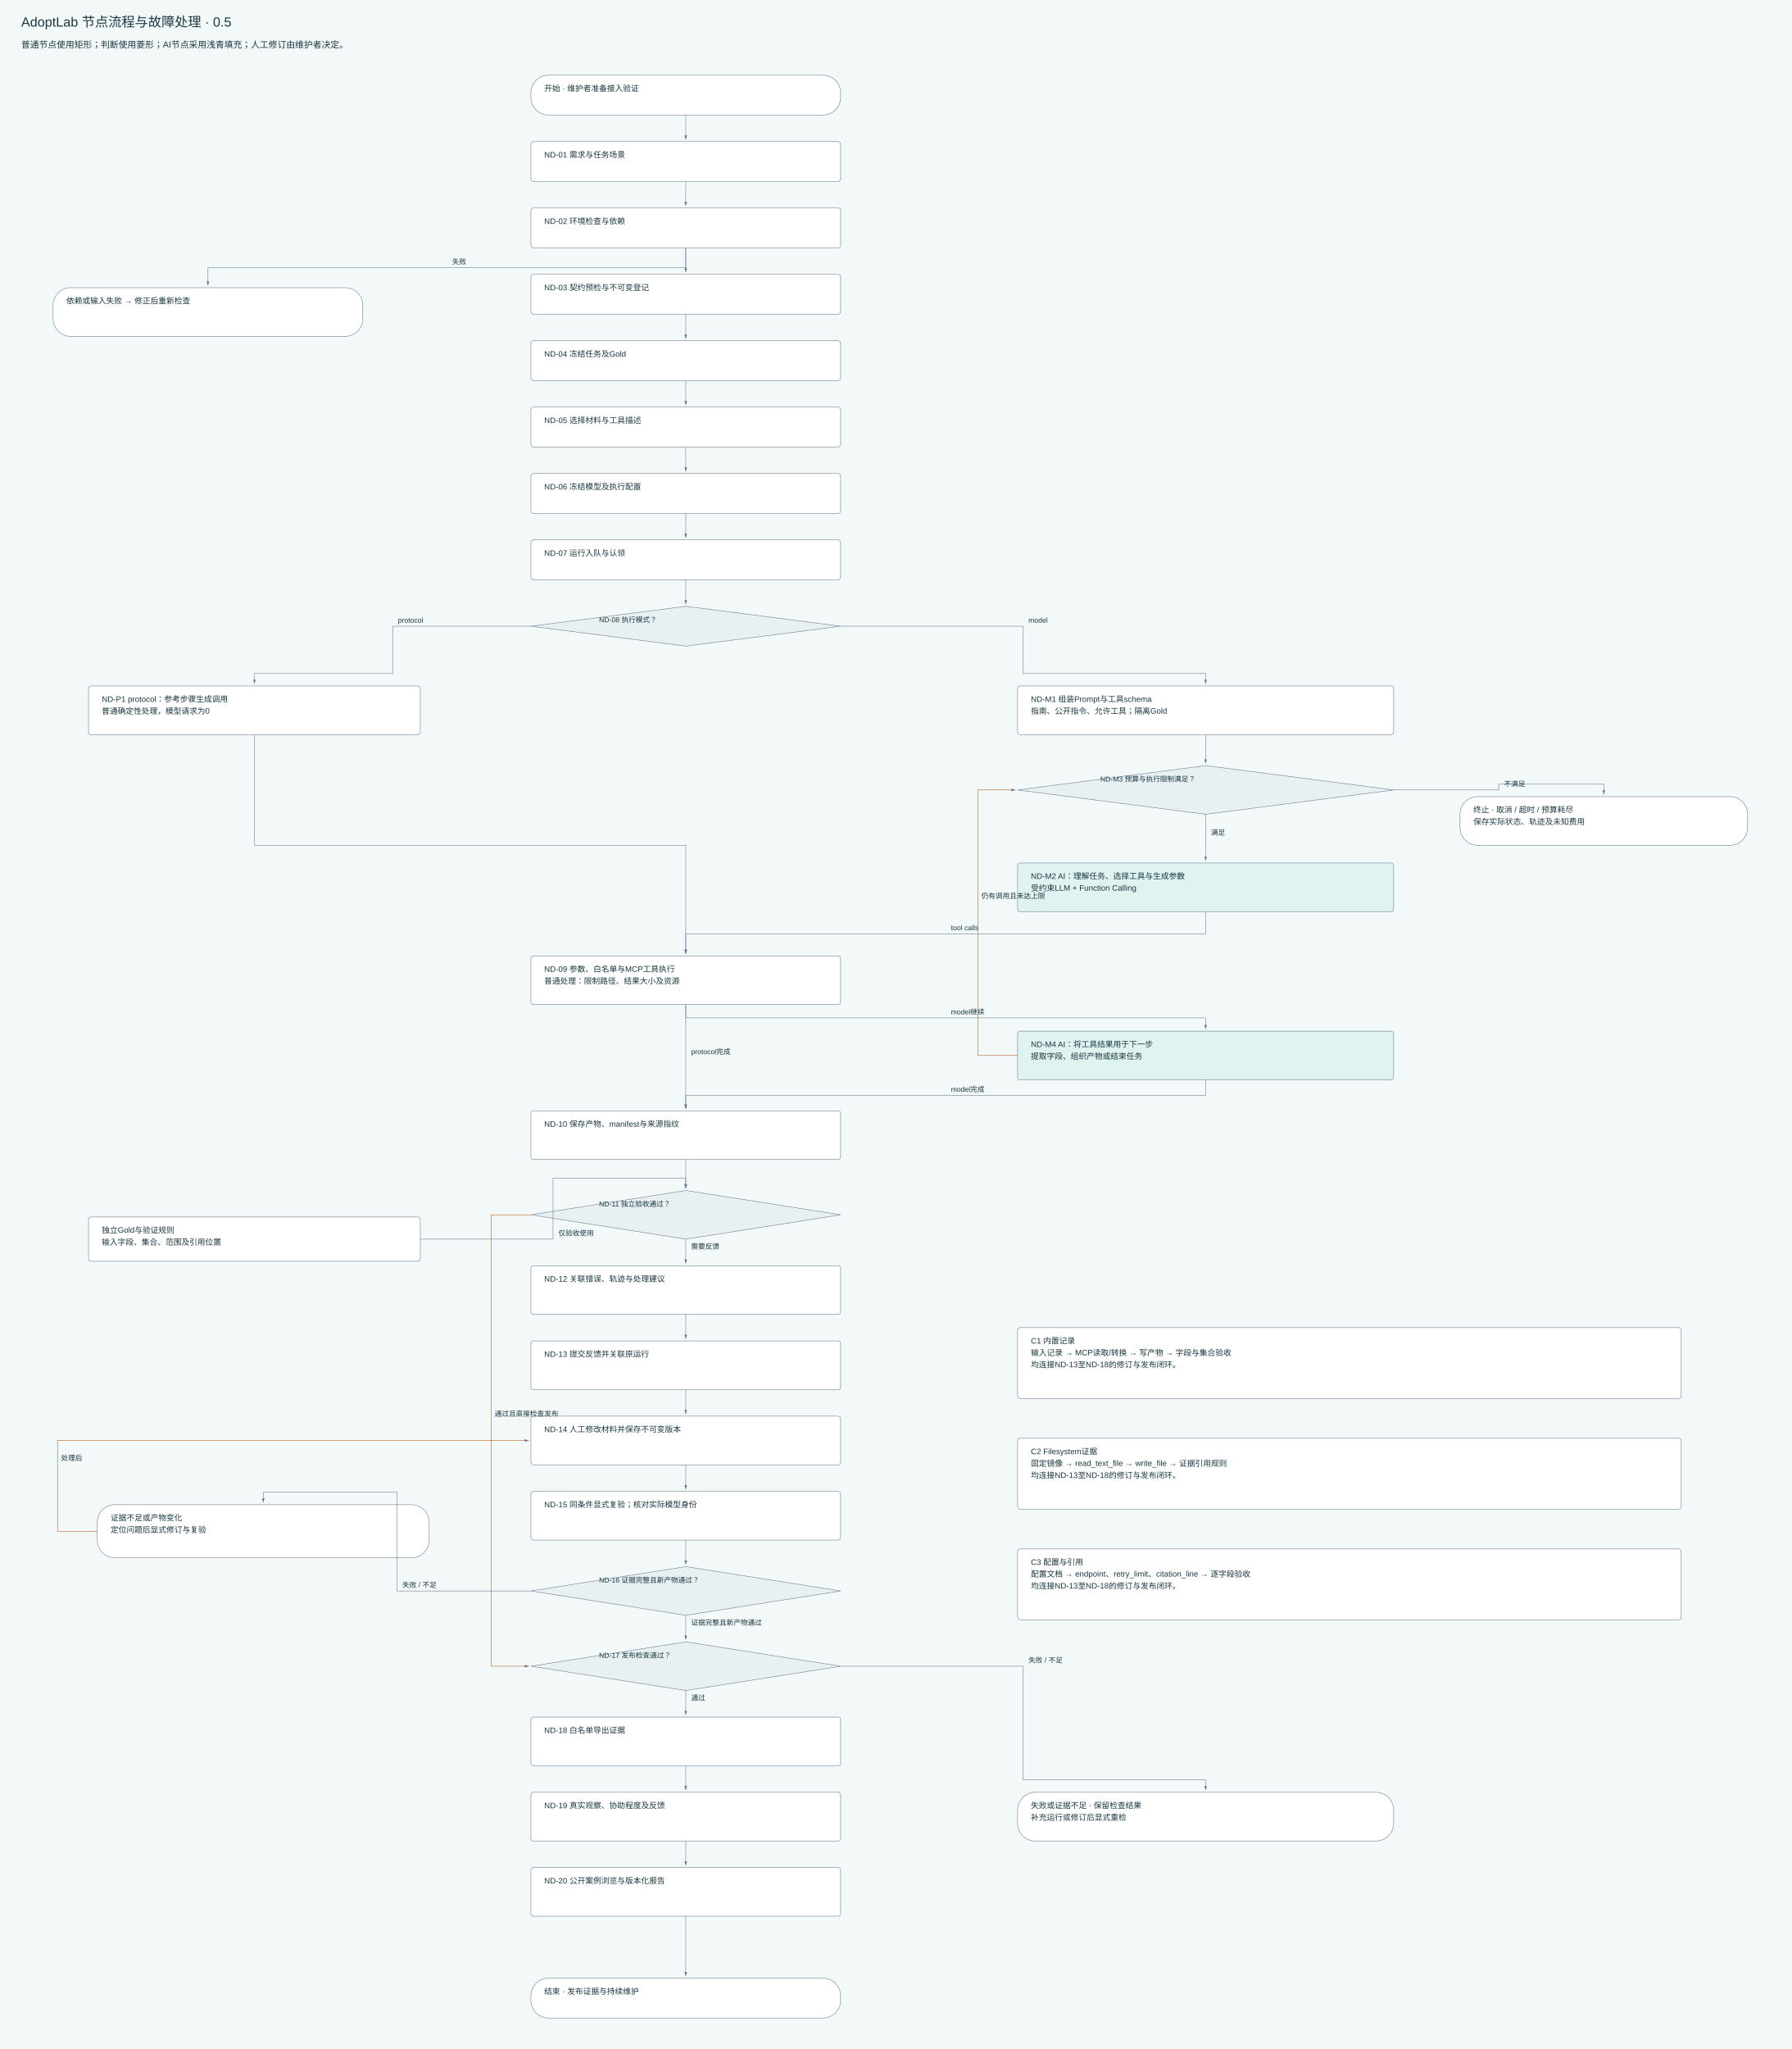
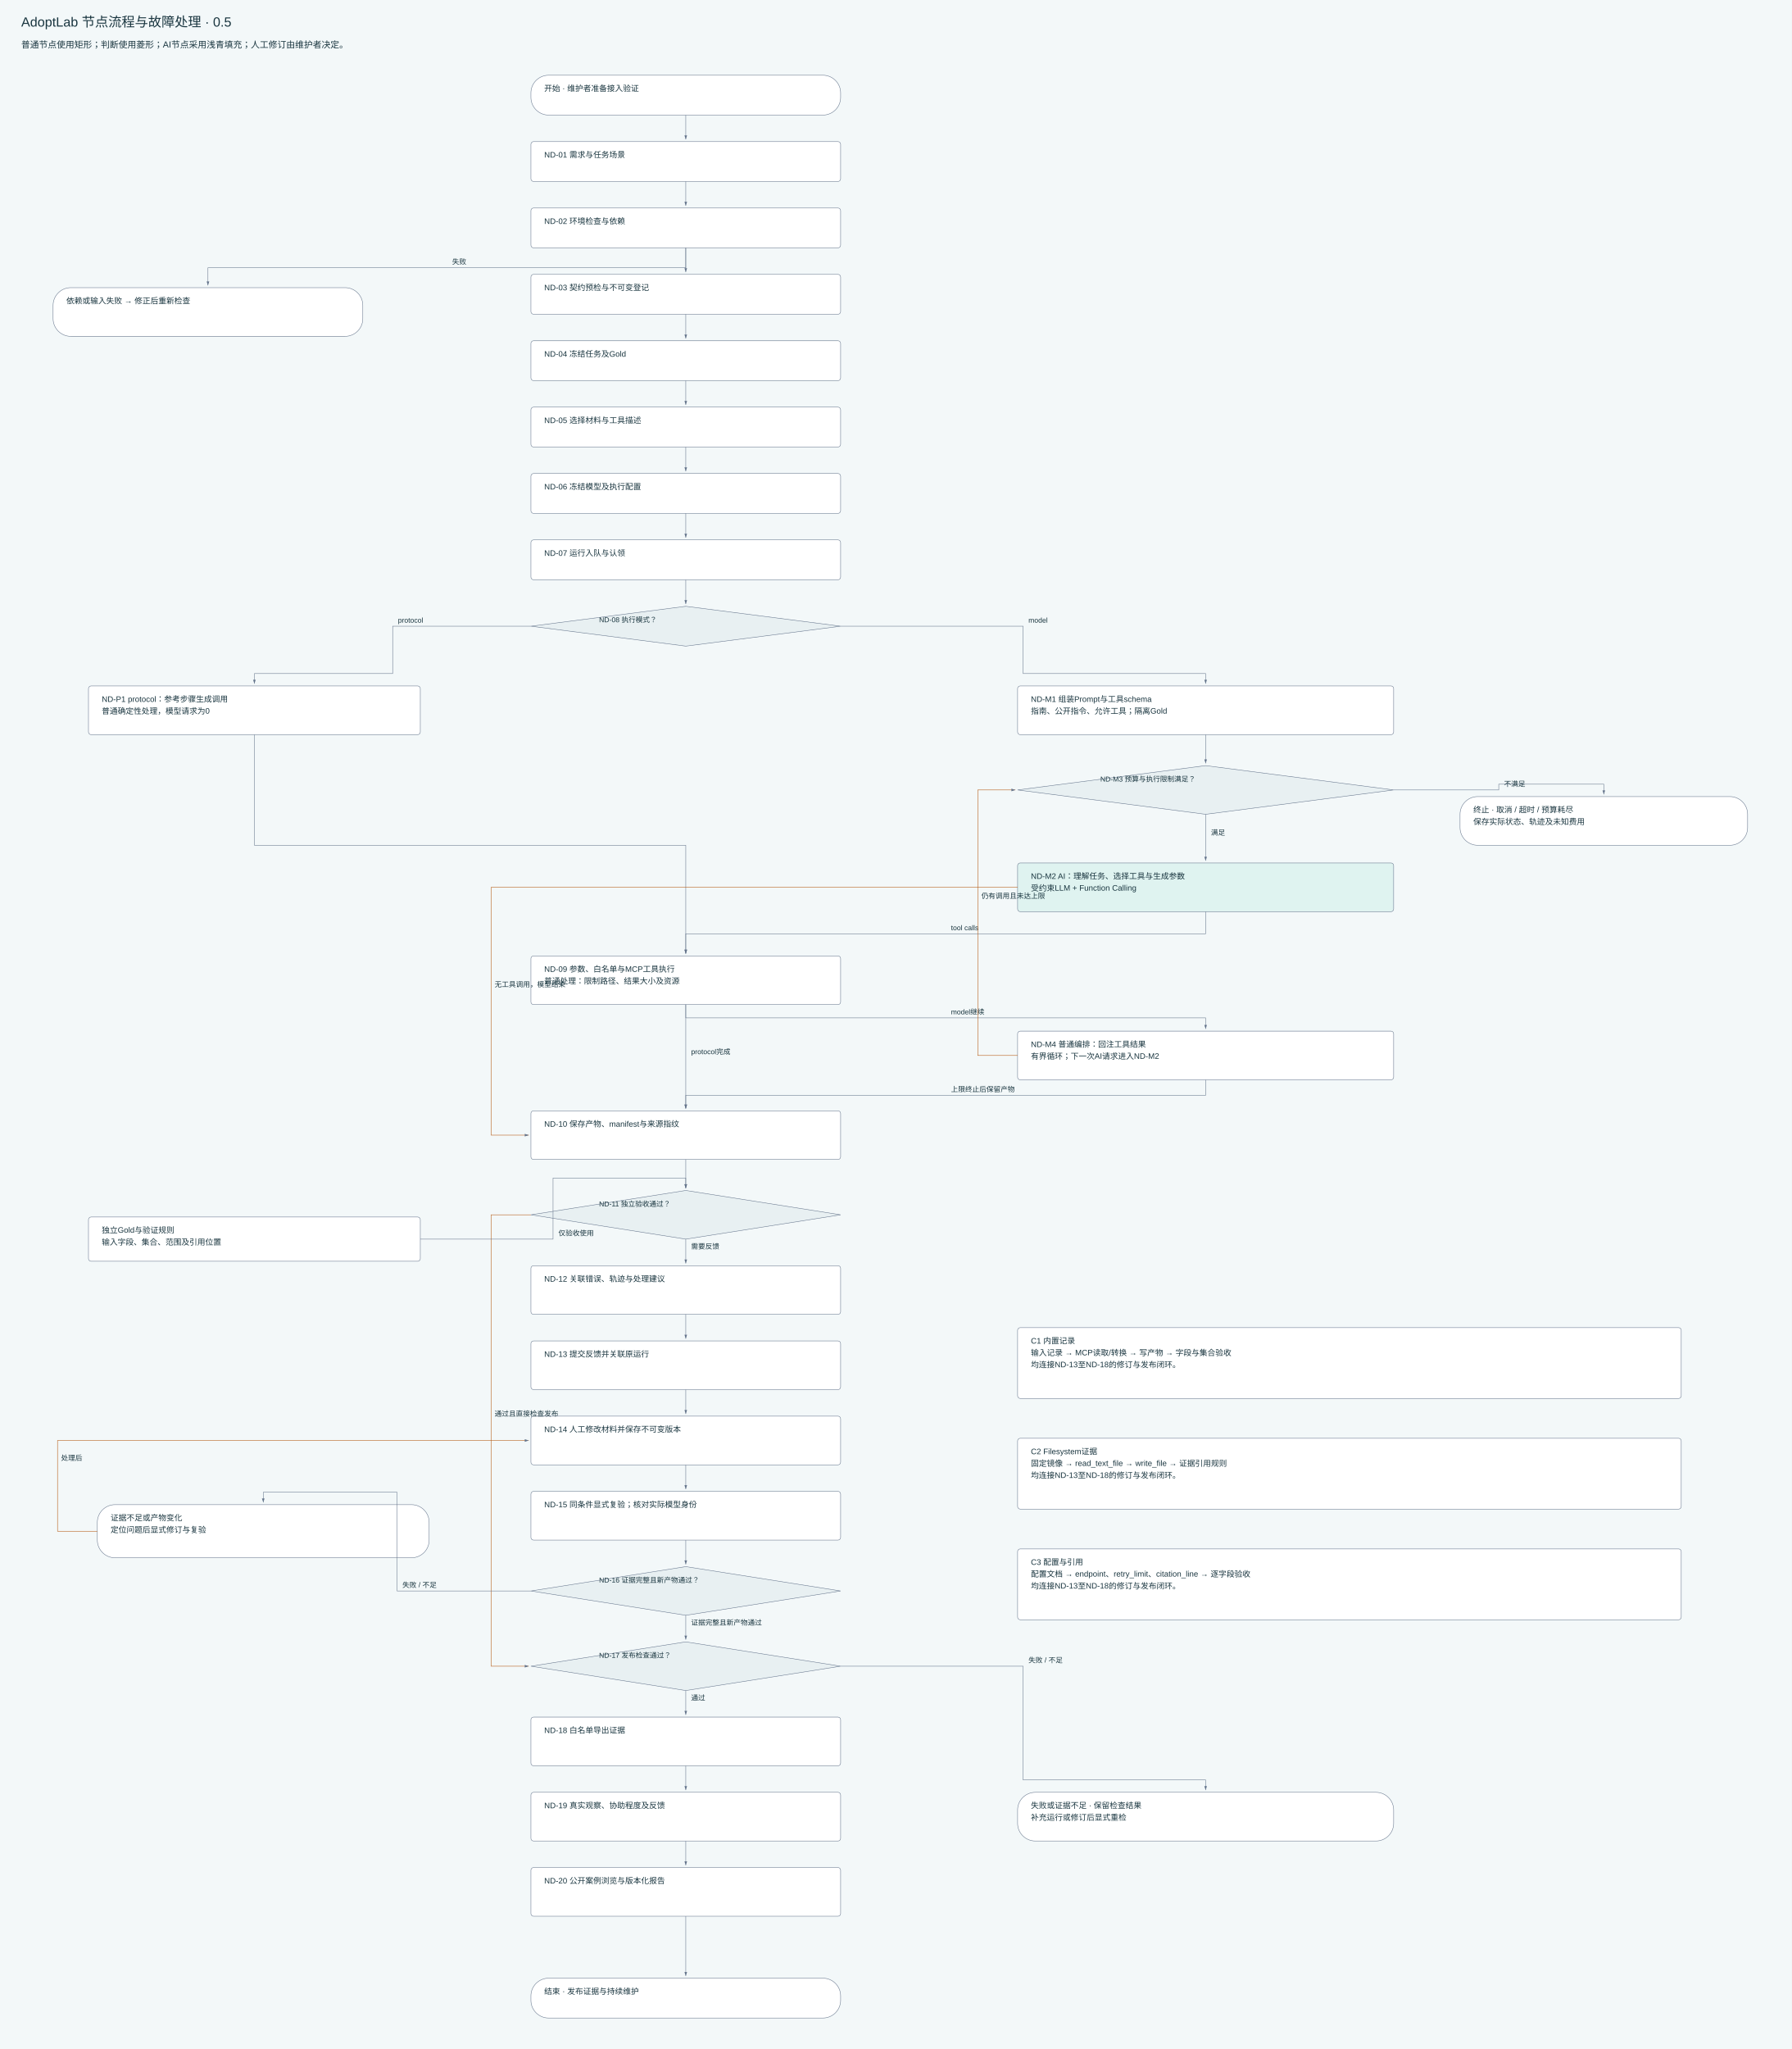
<svg xmlns="http://www.w3.org/2000/svg" width="4050" height="4630" viewBox="0 0 4050 4630" role="img">
  <defs>
    <marker id="arrow" markerWidth="10" markerHeight="10" refX="9" refY="3" orient="auto">
      <path d="M0,0 L0,6 L9,3 Z" fill="#64748b" />
    </marker>
  </defs>
  <rect width="100%" height="100%" fill="#f3f8f9" />
  <g font-family="Microsoft YaHei,Arial,sans-serif" fill="#19353f">
    <text x="48" y="60" font-size="30">
      <tspan x="48" dy="0">AdoptLab 节点流程与故障处理 · 0.5</tspan>
    </text>
    <text x="48" y="108" font-size="20">
      <tspan x="48" dy="0">普通节点使用矩形；判断使用菱形；AI节点采用浅青填充；人工修订由维护者决定。</tspan>
    </text>
    <g id="START">
      <rect x="1200" y="170" width="700" height="90" rx="40" fill="white" stroke="#64748b" />
      <text x="1230" y="206" font-size="18">
        <tspan x="1230" dy="0">开始 · 维护者准备接入验证</tspan>
      </text>
    </g>
    <g id="ND-01">
      <rect x="1200" y="320" width="700" height="90" rx="6" fill="white" stroke="#64748b" />
      <text x="1230" y="356" font-size="18">
        <tspan x="1230" dy="0">ND-01 需求与任务场景</tspan>
      </text>
    </g>
    <path d="M1550.0 260 V290.0 H1550.0 V315" fill="none" stroke="#64748b" marker-end="url(#arrow)" />
    <g id="ND-02">
      <rect x="1200" y="470" width="700" height="90" rx="6" fill="white" stroke="#64748b" />
      <text x="1230" y="506" font-size="18">
        <tspan x="1230" dy="0">ND-02 环境检查与依赖</tspan>
      </text>
    </g>
    <path d="M1550.0 410 V440.0 H1550.0 V465" fill="none" stroke="#64748b" marker-end="url(#arrow)" />
    <g id="ND-03">
      <rect x="1200" y="620" width="700" height="90" rx="6" fill="white" stroke="#64748b" />
      <text x="1230" y="656" font-size="18">
        <tspan x="1230" dy="0">ND-03 契约预检与不可变登记</tspan>
      </text>
    </g>
    <path d="M1550.0 560 V590.0 H1550.0 V615" fill="none" stroke="#64748b" marker-end="url(#arrow)" />
    <g id="ND-04">
      <rect x="1200" y="770" width="700" height="90" rx="6" fill="white" stroke="#64748b" />
      <text x="1230" y="806" font-size="18">
        <tspan x="1230" dy="0">ND-04 冻结任务及Gold</tspan>
      </text>
    </g>
    <path d="M1550.0 710 V740.0 H1550.0 V765" fill="none" stroke="#64748b" marker-end="url(#arrow)" />
    <g id="ND-05">
      <rect x="1200" y="920" width="700" height="90" rx="6" fill="white" stroke="#64748b" />
      <text x="1230" y="956" font-size="18">
        <tspan x="1230" dy="0">ND-05 选择材料与工具描述</tspan>
      </text>
    </g>
    <path d="M1550.0 860 V890.0 H1550.0 V915" fill="none" stroke="#64748b" marker-end="url(#arrow)" />
    <g id="ND-06">
      <rect x="1200" y="1070" width="700" height="90" rx="6" fill="white" stroke="#64748b" />
      <text x="1230" y="1106" font-size="18">
        <tspan x="1230" dy="0">ND-06 冻结模型及执行配置</tspan>
      </text>
    </g>
    <path d="M1550.0 1010 V1040.0 H1550.0 V1065" fill="none" stroke="#64748b" marker-end="url(#arrow)" />
    <g id="ND-07">
      <rect x="1200" y="1220" width="700" height="90" rx="6" fill="white" stroke="#64748b" />
      <text x="1230" y="1256" font-size="18">
        <tspan x="1230" dy="0">ND-07 运行入队与认领</tspan>
      </text>
    </g>
    <path d="M1550.0 1160 V1190.0 H1550.0 V1215" fill="none" stroke="#64748b" marker-end="url(#arrow)" />
    <g id="ND-08">
      <polygon points="1550.0,1370 1900,1415.0 1550.0,1460 1200,1415.0" fill="#e8f0f2" stroke="#64748b" />
      <text x="1354.0" y="1406" font-size="16">
        <tspan x="1354.0" dy="0">ND-08 执行模式？</tspan>
      </text>
    </g>
    <path d="M1550.0 1310 V1340.0 H1550.0 V1365" fill="none" stroke="#64748b" marker-end="url(#arrow)" />
    <g id="ENV-STOP">
      <rect x="120" y="650" width="700" height="110" rx="40" fill="white" stroke="#64748b" />
      <text x="150" y="686" font-size="18">
        <tspan x="150" dy="0">依赖或输入失败 → 修正后重新检查</tspan>
      </text>
    </g>
    <path d="M1550.0 560 V605.0 H470.0 V645" fill="none" stroke="#64748b" marker-end="url(#arrow)" />
    <text x="1022.0" y="597.0" font-size="16">
      <tspan x="1022.0" dy="0">失败</tspan>
    </text>
    <g id="ND-P1">
      <rect x="200" y="1550" width="750" height="110" rx="6" fill="white" stroke="#64748b" />
      <text x="230" y="1586" font-size="18">
        <tspan x="230" dy="0">ND-P1 protocol：参考步骤生成调用</tspan>
        <tspan x="230" dy="27.0">普通确定性处理，模型请求为0</tspan>
      </text>
    </g>
    <g id="ND-M1">
      <rect x="2300" y="1550" width="850" height="110" rx="6" fill="white" stroke="#64748b" />
      <text x="2330" y="1586" font-size="18">
        <tspan x="2330" dy="0">ND-M1 组装Prompt与工具schema</tspan>
        <tspan x="2330" dy="27.0">指南、公开指令、允许工具；隔离Gold</tspan>
      </text>
    </g>
    <path d="M1200 1415.0 H887.5 V1522 H575.0 V1545" fill="none" stroke="#64748b" marker-end="url(#arrow)" />
    <text x="899.5" y="1407.0" font-size="16">
      <tspan x="899.5" dy="0">protocol</tspan>
    </text>
    <path d="M1900 1415.0 H2312.5 V1522 H2725.0 V1545" fill="none" stroke="#64748b" marker-end="url(#arrow)" />
    <text x="2324.5" y="1407.0" font-size="16">
      <tspan x="2324.5" dy="0">model</tspan>
    </text>
    <g id="ND-M3">
      <polygon points="2725.0,1730 3150,1785.0 2725.0,1840 2300,1785.0" fill="#e8f0f2" stroke="#64748b" />
      <text x="2487.0" y="1766" font-size="16">
        <tspan x="2487.0" dy="0">ND-M3 预算与执行限制满足？</tspan>
      </text>
    </g>
    <path d="M2725.0 1660 V1695.0 H2725.0 V1725" fill="none" stroke="#64748b" marker-end="url(#arrow)" />
    <g id="STOP">
      <rect x="3300" y="1800" width="650" height="110" rx="40" fill="white" stroke="#64748b" />
      <text x="3330" y="1836" font-size="18">
        <tspan x="3330" dy="0">终止 · 取消 / 超时 / 预算耗尽</tspan>
        <tspan x="3330" dy="27.0">保存实际状态、轨迹及未知费用</tspan>
      </text>
    </g>
    <path d="M3150 1785.0 H3387.5 V1772 H3625.0 V1795" fill="none" stroke="#64748b" marker-end="url(#arrow)" />
    <text x="3399.5" y="1777.0" font-size="16">
      <tspan x="3399.5" dy="0">不满足</tspan>
    </text>
    <g id="ND-M2">
      <rect x="2300" y="1950" width="850" height="110" rx="6" fill="#dff3f0" stroke="#64748b" />
      <text x="2330" y="1986" font-size="18">
        <tspan x="2330" dy="0">ND-M2 AI：理解任务、选择工具与生成参数</tspan>
        <tspan x="2330" dy="27.0">受约束LLM + Function Calling</tspan>
      </text>
    </g>
    <path d="M2725.0 1840 V1895.0 H2725.0 V1945" fill="none" stroke="#64748b" marker-end="url(#arrow)" />
    <text x="2737.0" y="1887.0" font-size="16">
      <tspan x="2737.0" dy="0">满足</tspan>
    </text>
    <g id="ND-09">
      <rect x="1200" y="2160" width="700" height="110" rx="6" fill="white" stroke="#64748b" />
      <text x="1230" y="2196" font-size="18">
        <tspan x="1230" dy="0">ND-09 参数、白名单与MCP工具执行</tspan>
        <tspan x="1230" dy="27.0">普通处理：限制路径、结果大小及资源</tspan>
      </text>
    </g>
    <path d="M575.0 1660 V1910.0 H1550.0 V2155" fill="none" stroke="#64748b" marker-end="url(#arrow)" />
    <path d="M2725.0 2060 V2110.0 H1550.0 V2155" fill="none" stroke="#64748b" marker-end="url(#arrow)" />
    <text x="2149.5" y="2102.0" font-size="16">
      <tspan x="2149.5" dy="0">tool calls</tspan>
    </text>
    <g id="ND-M4">
-       <rect x="2300" y="2330" width="850" height="110" rx="6" fill="#dff3f0" stroke="#64748b" />
+       <rect x="2300" y="2330" width="850" height="110" rx="6" fill="white" stroke="#64748b" />
      <text x="2330" y="2366" font-size="18">
-         <tspan x="2330" dy="0">ND-M4 AI：将工具结果用于下一步</tspan>
-         <tspan x="2330" dy="27.0">提取字段、组织产物或结束任务</tspan>
+         <tspan x="2330" dy="0">ND-M4 普通编排：回注工具结果</tspan>
+         <tspan x="2330" dy="27.0">有界循环；下一次AI请求进入ND-M2</tspan>
      </text>
    </g>
    <path d="M1550.0 2270 V2300.0 H2725.0 V2325" fill="none" stroke="#64748b" marker-end="url(#arrow)" />
    <text x="2149.5" y="2292.0" font-size="16">
      <tspan x="2149.5" dy="0">model继续</tspan>
    </text>
    <path d="M2300 2385.0 H2210 V1785.0 H2295" fill="none" stroke="#b45309" marker-end="url(#arrow)" />
    <text x="2218" y="2030.0" font-size="16">
      <tspan x="2218" dy="0">仍有调用且未达上限</tspan>
    </text>
    <g id="ND-10">
      <rect x="1200" y="2510" width="700" height="110" rx="6" fill="white" stroke="#64748b" />
      <text x="1230" y="2546" font-size="18">
        <tspan x="1230" dy="0">ND-10 保存产物、manifest与来源指纹</tspan>
      </text>
    </g>
    <path d="M1550.0 2270 V2390.0 H1550.0 V2505" fill="none" stroke="#64748b" marker-end="url(#arrow)" />
    <text x="1562.0" y="2382.0" font-size="16">
      <tspan x="1562.0" dy="0">protocol完成</tspan>
    </text>
    <path d="M2725.0 2440 V2475.0 H1550.0 V2505" fill="none" stroke="#64748b" marker-end="url(#arrow)" />
    <text x="2149.5" y="2467.0" font-size="16">
-       <tspan x="2149.5" dy="0">model完成</tspan>
+       <tspan x="2149.5" dy="0">上限终止后保留产物</tspan>
+     </text>
+     <path d="M2300 2005.0 H1110 V2565.0 H1195" fill="none" stroke="#b45309" marker-end="url(#arrow)" />
+     <text x="1118" y="2230.0" font-size="16">
+       <tspan x="1118" dy="0">无工具调用，模型结束</tspan>
    </text>
    <g id="ND-11">
      <polygon points="1550.0,2690 1900,2745.0 1550.0,2800 1200,2745.0" fill="#e8f0f2" stroke="#64748b" />
      <text x="1354.0" y="2726" font-size="16">
        <tspan x="1354.0" dy="0">ND-11 独立验收通过？</tspan>
      </text>
    </g>
    <path d="M1550.0 2620 V2655.0 H1550.0 V2685" fill="none" stroke="#64748b" marker-end="url(#arrow)" />
    <g id="ND-12">
      <rect x="1200" y="2860" width="700" height="110" rx="6" fill="white" stroke="#64748b" />
      <text x="1230" y="2896" font-size="18">
        <tspan x="1230" dy="0">ND-12 关联错误、轨迹与处理建议</tspan>
      </text>
    </g>
    <path d="M1550.0 2800 V2830.0 H1550.0 V2855" fill="none" stroke="#64748b" marker-end="url(#arrow)" />
    <text x="1562.0" y="2822.0" font-size="16">
      <tspan x="1562.0" dy="0">需要反馈</tspan>
    </text>
    <g id="ND-13">
      <rect x="1200" y="3030" width="700" height="110" rx="6" fill="white" stroke="#64748b" />
      <text x="1230" y="3066" font-size="18">
        <tspan x="1230" dy="0">ND-13 提交反馈并关联原运行</tspan>
      </text>
    </g>
    <path d="M1550.0 2970 V3000.0 H1550.0 V3025" fill="none" stroke="#64748b" marker-end="url(#arrow)" />
    <g id="ND-14">
      <rect x="1200" y="3200" width="700" height="110" rx="6" fill="white" stroke="#64748b" />
      <text x="1230" y="3236" font-size="18">
        <tspan x="1230" dy="0">ND-14 人工修改材料并保存不可变版本</tspan>
      </text>
    </g>
    <path d="M1550.0 3140 V3170.0 H1550.0 V3195" fill="none" stroke="#64748b" marker-end="url(#arrow)" />
    <g id="ND-15">
      <rect x="1200" y="3370" width="700" height="110" rx="6" fill="white" stroke="#64748b" />
      <text x="1230" y="3406" font-size="18">
        <tspan x="1230" dy="0">ND-15 同条件显式复验；核对实际模型身份</tspan>
      </text>
    </g>
    <path d="M1550.0 3310 V3340.0 H1550.0 V3365" fill="none" stroke="#64748b" marker-end="url(#arrow)" />
    <g id="ND-16">
      <polygon points="1550.0,3540 1900,3595.0 1550.0,3650 1200,3595.0" fill="#e8f0f2" stroke="#64748b" />
      <text x="1354.0" y="3576" font-size="16">
        <tspan x="1354.0" dy="0">ND-16 证据完整且新产物通过？</tspan>
      </text>
    </g>
    <path d="M1550.0 3480 V3510.0 H1550.0 V3535" fill="none" stroke="#64748b" marker-end="url(#arrow)" />
    <g id="ND-17">
      <polygon points="1550.0,3710 1900,3765.0 1550.0,3820 1200,3765.0" fill="#e8f0f2" stroke="#64748b" />
      <text x="1354.0" y="3746" font-size="16">
        <tspan x="1354.0" dy="0">ND-17 发布检查通过？</tspan>
      </text>
    </g>
    <path d="M1550.0 3650 V3680.0 H1550.0 V3705" fill="none" stroke="#64748b" marker-end="url(#arrow)" />
    <text x="1562.0" y="3672.0" font-size="16">
      <tspan x="1562.0" dy="0">证据完整且新产物通过</tspan>
    </text>
    <g id="ND-18">
      <rect x="1200" y="3880" width="700" height="110" rx="6" fill="white" stroke="#64748b" />
      <text x="1230" y="3916" font-size="18">
        <tspan x="1230" dy="0">ND-18 白名单导出证据</tspan>
      </text>
    </g>
    <path d="M1550.0 3820 V3850.0 H1550.0 V3875" fill="none" stroke="#64748b" marker-end="url(#arrow)" />
    <text x="1562.0" y="3842.0" font-size="16">
      <tspan x="1562.0" dy="0">通过</tspan>
    </text>
    <g id="ND-19">
      <rect x="1200" y="4050" width="700" height="110" rx="6" fill="white" stroke="#64748b" />
      <text x="1230" y="4086" font-size="18">
        <tspan x="1230" dy="0">ND-19 真实观察、协助程度及反馈</tspan>
      </text>
    </g>
    <path d="M1550.0 3990 V4020.0 H1550.0 V4045" fill="none" stroke="#64748b" marker-end="url(#arrow)" />
    <g id="ND-20">
      <rect x="1200" y="4220" width="700" height="110" rx="6" fill="white" stroke="#64748b" />
      <text x="1230" y="4256" font-size="18">
        <tspan x="1230" dy="0">ND-20 公开案例浏览与版本化报告</tspan>
      </text>
    </g>
    <path d="M1550.0 4160 V4190.0 H1550.0 V4215" fill="none" stroke="#64748b" marker-end="url(#arrow)" />
    <path d="M1200 2745.0 H1110 V3765.0 H1195" fill="none" stroke="#b45309" marker-end="url(#arrow)" />
    <text x="1118" y="3200.0" font-size="16">
      <tspan x="1118" dy="0">通过且直接检查发布</tspan>
    </text>
    <g id="RELEASE-HOLD">
      <rect x="2300" y="4050" width="850" height="110" rx="40" fill="white" stroke="#64748b" />
      <text x="2330" y="4086" font-size="18">
        <tspan x="2330" dy="0">失败或证据不足 · 保留检查结果</tspan>
        <tspan x="2330" dy="27.0">补充运行或修订后显式重检</tspan>
      </text>
    </g>
    <path d="M1900 3765.0 H2312.5 V4022 H2725.0 V4045" fill="none" stroke="#64748b" marker-end="url(#arrow)" />
    <text x="2324.5" y="3757.0" font-size="16">
      <tspan x="2324.5" dy="0">失败 / 不足</tspan>
    </text>
    <g id="REWORK">
      <rect x="220" y="3400" width="750" height="120" rx="40" fill="white" stroke="#64748b" />
      <text x="250" y="3436" font-size="18">
        <tspan x="250" dy="0">证据不足或产物变化</tspan>
        <tspan x="250" dy="27.0">定位问题后显式修订与复验</tspan>
      </text>
    </g>
    <path d="M1200 3595.0 H897.5 V3372 H595.0 V3395" fill="none" stroke="#64748b" marker-end="url(#arrow)" />
    <text x="909.5" y="3587.0" font-size="16">
      <tspan x="909.5" dy="0">失败 / 不足</tspan>
    </text>
    <path d="M220 3460.0 H130 V3255.0 H1195" fill="none" stroke="#b45309" marker-end="url(#arrow)" />
    <text x="138" y="3300.0" font-size="16">
      <tspan x="138" dy="0">处理后</tspan>
    </text>
    <g id="END">
      <rect x="1200" y="4470" width="700" height="90" rx="40" fill="white" stroke="#64748b" />
      <text x="1230" y="4506" font-size="18">
        <tspan x="1230" dy="0">结束 · 发布证据与持续维护</tspan>
      </text>
    </g>
    <path d="M1550.0 4330 V4400.0 H1550.0 V4465" fill="none" stroke="#64748b" marker-end="url(#arrow)" />
    <g id="GOLD">
      <rect x="200" y="2750" width="750" height="100" rx="6" fill="white" stroke="#64748b" />
      <text x="230" y="2786" font-size="18">
        <tspan x="230" dy="0">独立Gold与验证规则</tspan>
        <tspan x="230" dy="27.0">输入字段、集合、范围及引用位置</tspan>
      </text>
    </g>
    <path d="M950 2800.0 H1250.0 V2662 H1550.0 V2685" fill="none" stroke="#64748b" marker-end="url(#arrow)" />
    <text x="1262.0" y="2792.0" font-size="16">
      <tspan x="1262.0" dy="0">仅验收使用</tspan>
    </text>
    <g id="CASE-1">
      <rect x="2300" y="3000" width="1500" height="160" rx="6" fill="white" stroke="#64748b" />
      <text x="2330" y="3036" font-size="18">
        <tspan x="2330" dy="0">C1 内置记录</tspan>
        <tspan x="2330" dy="27.0">输入记录 → MCP读取/转换 → 写产物 → 字段与集合验收</tspan>
        <tspan x="2330" dy="27.0">均连接ND-13至ND-18的修订与发布闭环。</tspan>
      </text>
    </g>
    <g id="CASE-2">
      <rect x="2300" y="3250" width="1500" height="160" rx="6" fill="white" stroke="#64748b" />
      <text x="2330" y="3286" font-size="18">
        <tspan x="2330" dy="0">C2 Filesystem证据</tspan>
        <tspan x="2330" dy="27.0">固定镜像 → read_text_file → write_file → 证据引用规则</tspan>
        <tspan x="2330" dy="27.0">均连接ND-13至ND-18的修订与发布闭环。</tspan>
      </text>
    </g>
    <g id="CASE-3">
      <rect x="2300" y="3500" width="1500" height="160" rx="6" fill="white" stroke="#64748b" />
      <text x="2330" y="3536" font-size="18">
        <tspan x="2330" dy="0">C3 配置与引用</tspan>
        <tspan x="2330" dy="27.0">配置文档 → endpoint、retry_limit、citation_line → 逐字段验收</tspan>
        <tspan x="2330" dy="27.0">均连接ND-13至ND-18的修订与发布闭环。</tspan>
      </text>
    </g>
+     <g id="CARD-ND-01">
+       <rect x="48" y="4740" width="1940" height="610" rx="8" fill="white" stroke="#c9dce2" />
+       <text x="72" y="4782" font-size="20">
+         <tspan x="72" dy="0">节点：ND-01</tspan>
+       </text>
+       <text x="72" y="4834" font-size="20">
+         <tspan x="72" dy="0">类别与类型：需求/任务选择；普通导航与数据，用户明确目标</tspan>
+       </text>
+       <text x="72" y="4886" font-size="20">
+         <tspan x="72" dy="0">输入与输出：场景/目录→任务版本</tspan>
+       </text>
+       <text x="72" y="4938" font-size="20">
+         <tspan x="72" dy="0">问题与证据：选错任务、空目录，ID与上下文可查</tspan>
+       </text>
+       <text x="72" y="4990" font-size="20">
+         <tspan x="72" dy="0">优化与处置：说明任务目标、空态入口、匹配检查；明确版本</tspan>
+       </text>
+       <text x="72" y="5042" font-size="18">
+         <tspan x="72" dy="0">验收：按对应AC核验输入、输出与分支；人工介入由维护者显式决定。</tspan>
+       </text>
+     </g>
+     <g id="CARD-ND-02">
+       <rect x="2048" y="4740" width="1940" height="610" rx="8" fill="white" stroke="#c9dce2" />
+       <text x="2072" y="4782" font-size="20">
+         <tspan x="2072" dy="0">节点：ND-02</tspan>
+       </text>
+       <text x="2072" y="4834" font-size="20">
+         <tspan x="2072" dy="0">类别与类型：环境检查；普通代码/集成，依赖可确定</tspan>
+       </text>
+       <text x="2072" y="4886" font-size="20">
+         <tspan x="2072" dy="0">输入与输出：目标与配置→ready/检查项</tspan>
+       </text>
+       <text x="2072" y="4938" font-size="20">
+         <tspan x="2072" dy="0">问题与证据：Docker/镜像/权限/API配置不可用</tspan>
+       </text>
+       <text x="2072" y="4990" font-size="20">
+         <tspan x="2072" dy="0">优化与处置：逐项处理，不自动升预算；ready有实际依据</tspan>
+       </text>
+       <text x="2072" y="5042" font-size="18">
+         <tspan x="2072" dy="0">验收：按对应AC核验输入、输出与分支；人工介入由维护者显式决定。</tspan>
+       </text>
+     </g>
+     <g id="CARD-ND-03">
+       <rect x="48" y="5390" width="1940" height="610" rx="8" fill="white" stroke="#c9dce2" />
+       <text x="72" y="5432" font-size="20">
+         <tspan x="72" dy="0">节点：ND-03</tspan>
+       </text>
+       <text x="72" y="5484" font-size="20">
+         <tspan x="72" dy="0">类别与类型：契约预检；普通规则，无需LLM</tspan>
+       </text>
+       <text x="72" y="5536" font-size="20">
+         <tspan x="72" dy="0">输入与输出：JSON/字段/rules→字段错误或有效</tspan>
+       </text>
+       <text x="72" y="5588" font-size="20">
+         <tspan x="72" dy="0">问题与证据：坏JSON、非法路径、错误类型、重复/改变ID</tspan>
+       </text>
+       <text x="72" y="5640" font-size="20">
+         <tspan x="72" dy="0">优化与处置：定位原字段，保留编辑；预检无登记无执行</tspan>
+       </text>
+       <text x="72" y="5692" font-size="18">
+         <tspan x="72" dy="0">验收：按对应AC核验输入、输出与分支；人工介入由维护者显式决定。</tspan>
+       </text>
+     </g>
+     <g id="CARD-ND-04">
+       <rect x="2048" y="5390" width="1940" height="610" rx="8" fill="white" stroke="#c9dce2" />
+       <text x="2072" y="5432" font-size="20">
+         <tspan x="2072" dy="0">节点：ND-04</tspan>
+       </text>
+       <text x="2072" y="5484" font-size="20">
+         <tspan x="2072" dy="0">类别与类型：不可变登记；普通数据库/版本</tspan>
+       </text>
+       <text x="2072" y="5536" font-size="20">
+         <tspan x="2072" dy="0">输入与输出：有效包→task ID/hash</tspan>
+       </text>
+       <text x="2072" y="5588" font-size="20">
+         <tspan x="2072" dy="0">问题与证据：冲突、重复、数据库失败</tspan>
+       </text>
+       <text x="2072" y="5640" font-size="20">
+         <tspan x="2072" dy="0">优化与处置：同内容遵从既有规则，改内容用新ID；事务完整</tspan>
+       </text>
+       <text x="2072" y="5692" font-size="18">
+         <tspan x="2072" dy="0">验收：按对应AC核验输入、输出与分支；人工介入由维护者显式决定。</tspan>
+       </text>
+     </g>
+     <g id="CARD-ND-05">
+       <rect x="48" y="6040" width="1940" height="610" rx="8" fill="white" stroke="#c9dce2" />
+       <text x="72" y="6082" font-size="20">
+         <tspan x="72" dy="0">节点：ND-05</tspan>
+       </text>
+       <text x="72" y="6134" font-size="20">
+         <tspan x="72" dy="0">类别与类型：材料准备；人工+输入/版本</tspan>
+       </text>
+       <text x="72" y="6186" font-size="20">
+         <tspan x="72" dy="0">输入与输出：guide/descriptions/reason→版本/hash</tspan>
+       </text>
+       <text x="72" y="6238" font-size="20">
+         <tspan x="72" dy="0">问题与证据：描述漏工具、指南歧义、秘密混入</tspan>
+       </text>
+       <text x="72" y="6290" font-size="20">
+         <tspan x="72" dy="0">优化与处置：工具匹配、敏感检查、人工审阅；不自称已验证</tspan>
+       </text>
+       <text x="72" y="6342" font-size="18">
+         <tspan x="72" dy="0">验收：按对应AC核验输入、输出与分支；人工介入由维护者显式决定。</tspan>
+       </text>
+     </g>
+     <g id="CARD-ND-06">
+       <rect x="2048" y="6040" width="1940" height="610" rx="8" fill="white" stroke="#c9dce2" />
+       <text x="2072" y="6082" font-size="20">
+         <tspan x="2072" dy="0">节点：ND-06</tspan>
+       </text>
+       <text x="2072" y="6134" font-size="20">
+         <tspan x="2072" dy="0">类别与类型：实验配置；普通表单/流程</tspan>
+       </text>
+       <text x="2072" y="6186" font-size="20">
+         <tspan x="2072" dy="0">输入与输出：任务/材料/mode/次数/限额→冻结配置</tspan>
+       </text>
+       <text x="2072" y="6238" font-size="20">
+         <tspan x="2072" dy="0">问题与证据：规模超限、材料错配、条件漂移</tspan>
+       </text>
+       <text x="2072" y="6290" font-size="20">
+         <tspan x="2072" dy="0">优化与处置：预览实际规模，匹配与预算预检；创建/执行失败区分</tspan>
+       </text>
+       <text x="2072" y="6342" font-size="18">
+         <tspan x="2072" dy="0">验收：按对应AC核验输入、输出与分支；人工介入由维护者显式决定。</tspan>
+       </text>
+     </g>
+     <g id="CARD-ND-07">
+       <rect x="48" y="6690" width="1940" height="610" rx="8" fill="white" stroke="#c9dce2" />
+       <text x="72" y="6732" font-size="20">
+         <tspan x="72" dy="0">节点：ND-07</tspan>
+       </text>
+       <text x="72" y="6784" font-size="20">
+         <tspan x="72" dy="0">类别与类型：队列/运行启动；普通状态/进程</tspan>
+       </text>
+       <text x="72" y="6836" font-size="20">
+         <tspan x="72" dy="0">输入与输出：冻结配置→run与owner</tspan>
+       </text>
+       <text x="72" y="6888" font-size="20">
+         <tspan x="72" dy="0">问题与证据：重复启动、失联、queued残留</tspan>
+       </text>
+       <text x="72" y="6940" font-size="20">
+         <tspan x="72" dy="0">优化与处置：后端幂等/归属核对，明确中断恢复；不无条件重放付费请求</tspan>
+       </text>
+       <text x="72" y="6992" font-size="18">
+         <tspan x="72" dy="0">验收：按对应AC核验输入、输出与分支；人工介入由维护者显式决定。</tspan>
+       </text>
+     </g>
+     <g id="CARD-ND-08">
+       <rect x="2048" y="6690" width="1940" height="610" rx="8" fill="white" stroke="#c9dce2" />
+       <text x="2072" y="6732" font-size="20">
+         <tspan x="2072" dy="0">节点：ND-08</tspan>
+       </text>
+       <text x="2072" y="6784" font-size="20">
+         <tspan x="2072" dy="0">类别与类型：模式分支；普通条件，用户选择已知</tspan>
+       </text>
+       <text x="2072" y="6836" font-size="20">
+         <tspan x="2072" dy="0">输入与输出：mode→protocol或model</tspan>
+       </text>
+       <text x="2072" y="6888" font-size="20">
+         <tspan x="2072" dy="0">问题与证据：误将protocol当模型效果</tspan>
+       </text>
+       <text x="2072" y="6940" font-size="20">
+         <tspan x="2072" dy="0">优化与处置：UI和报告明确两路径；无模型请求不报推理效果</tspan>
+       </text>
+       <text x="2072" y="6992" font-size="18">
+         <tspan x="2072" dy="0">验收：按对应AC核验输入、输出与分支；人工介入由维护者显式决定。</tspan>
+       </text>
+     </g>
+     <g id="CARD-ND-P1">
+       <rect x="48" y="7340" width="1940" height="610" rx="8" fill="white" stroke="#c9dce2" />
+       <text x="72" y="7382" font-size="20">
+         <tspan x="72" dy="0">节点：ND-P1</tspan>
+       </text>
+       <text x="72" y="7434" font-size="20">
+         <tspan x="72" dy="0">类别与类型：protocol参考步骤；固定代码/工具调用</tspan>
+       </text>
+       <text x="72" y="7486" font-size="20">
+         <tspan x="72" dy="0">输入与输出：task reference→工具序列</tspan>
+       </text>
+       <text x="72" y="7538" font-size="20">
+         <tspan x="72" dy="0">问题与证据：错误路径/参数、服务异常</tspan>
+       </text>
+       <text x="72" y="7590" font-size="20">
+         <tspan x="72" dy="0">优化与处置：按契约处理/失败终止；Gold隔离，协议独立验收</tspan>
+       </text>
+       <text x="72" y="7642" font-size="18">
+         <tspan x="72" dy="0">验收：按对应AC核验输入、输出与分支；人工介入由维护者显式决定。</tspan>
+       </text>
+     </g>
+     <g id="CARD-ND-M1">
+       <rect x="2048" y="7340" width="1940" height="610" rx="8" fill="white" stroke="#c9dce2" />
+       <text x="2072" y="7382" font-size="20">
+         <tspan x="2072" dy="0">节点：ND-M1</tspan>
+       </text>
+       <text x="2072" y="7434" font-size="20">
+         <tspan x="2072" dy="0">类别与类型：Prompt与上下文组装；版本化模板+短期messages，为模型提供任务和边界</tspan>
+       </text>
+       <text x="2072" y="7486" font-size="20">
+         <tspan x="2072" dy="0">输入与输出：材料/任务/工具schema→请求</tspan>
+       </text>
+       <text x="2072" y="7538" font-size="20">
+         <tspan x="2072" dy="0">问题与证据：指令混淆、长输入、Gold泄漏、注入</tspan>
+       </text>
+       <text x="2072" y="7590" font-size="20">
+         <tspan x="2072" dy="0">优化与处置：角色/任务/文件分隔、字节限额、Gold隔离；失败定位输入和版本</tspan>
+       </text>
+       <text x="2072" y="7642" font-size="18">
+         <tspan x="2072" dy="0">验收：按对应AC核验输入、输出与分支；人工介入由维护者显式决定。</tspan>
+       </text>
+     </g>
+     <g id="CARD-ND-M2">
+       <rect x="48" y="7990" width="1940" height="610" rx="8" fill="white" stroke="#c9dce2" />
+       <text x="72" y="8032" font-size="20">
+         <tspan x="72" dy="0">节点：ND-M2</tspan>
+       </text>
+       <text x="72" y="8084" font-size="20">
+         <tspan x="72" dy="0">类别与类型：模型工具选择与参数/提取；LLM+原生Function Calling，处理不确定任务</tspan>
+       </text>
+       <text x="72" y="8136" font-size="20">
+         <tspan x="72" dy="0">输入与输出：请求上下文→tool_calls或结束输出</tspan>
+       </text>
+       <text x="72" y="8188" font-size="20">
+         <tspan x="72" dy="0">问题与证据：选错工具、JSON非对象、参数错误、幻觉引用</tspan>
+       </text>
+       <text x="72" y="8240" font-size="20">
+         <tspan x="72" dy="0">优化与处置：明确工具触发/类型、代表样例、MCP反馈；单变量修订后同条件评价</tspan>
+       </text>
+       <text x="72" y="8292" font-size="18">
+         <tspan x="72" dy="0">验收：按对应AC核验输入、输出与分支；人工介入由维护者显式决定。</tspan>
+       </text>
+     </g>
+     <g id="CARD-ND-M3">
+       <rect x="2048" y="7990" width="1940" height="610" rx="8" fill="white" stroke="#c9dce2" />
+       <text x="2072" y="8032" font-size="20">
+         <tspan x="2072" dy="0">节点：ND-M3</tspan>
+       </text>
+       <text x="2072" y="8084" font-size="20">
+         <tspan x="2072" dy="0">类别与类型：费用与时间控制；普通安全/条件，不由模型决定</tspan>
+       </text>
+       <text x="2072" y="8136" font-size="20">
+         <tspan x="2072" dy="0">输入与输出：请求规模/剩余额度→允许或终止</tspan>
+       </text>
+       <text x="2072" y="8188" font-size="20">
+         <tspan x="2072" dy="0">问题与证据：usage缺失、网络未知、余额不足、超时</tspan>
+       </text>
+       <text x="2072" y="8240" font-size="20">
+         <tspan x="2072" dy="0">优化与处置：预留后结算，未知保留；有界重试，费用不能写0</tspan>
+       </text>
+       <text x="2072" y="8292" font-size="18">
+         <tspan x="2072" dy="0">验收：按对应AC核验输入、输出与分支；人工介入由维护者显式决定。</tspan>
+       </text>
+     </g>
+     <g id="CARD-ND-09">
+       <rect x="48" y="8640" width="1940" height="610" rx="8" fill="white" stroke="#c9dce2" />
+       <text x="72" y="8682" font-size="20">
+         <tspan x="72" dy="0">节点：ND-09</tspan>
+       </text>
+       <text x="72" y="8734" font-size="20">
+         <tspan x="72" dy="0">类别与类型：工具白名单与调用；MCP集成/普通动作，执行由运行时约束</tspan>
+       </text>
+       <text x="72" y="8786" font-size="20">
+         <tspan x="72" dy="0">输入与输出：tool/args→返回或错误</tspan>
+       </text>
+       <text x="72" y="8838" font-size="20">
+         <tspan x="72" dy="0">问题与证据：未知工具、越界路径、schema不符、输出过大</tspan>
+       </text>
+       <text x="72" y="8890" font-size="20">
+         <tspan x="72" dy="0">优化与处置：白名单、沙箱、资源/大小限制、错误码；不能仅靠Prompt防越权</tspan>
+       </text>
+       <text x="72" y="8942" font-size="18">
+         <tspan x="72" dy="0">验收：按对应AC核验输入、输出与分支；人工介入由维护者显式决定。</tspan>
+       </text>
+     </g>
+     <g id="CARD-ND-M4">
+       <rect x="2048" y="8640" width="1940" height="610" rx="8" fill="white" stroke="#c9dce2" />
+       <text x="2072" y="8682" font-size="20">
+         <tspan x="2072" dy="0">节点：ND-M4</tspan>
+       </text>
+       <text x="2072" y="8734" font-size="20">
+         <tspan x="2072" dy="0">类别与类型：工具结果回注与循环；Agent有界编排/短期上下文</tspan>
+       </text>
+       <text x="2072" y="8786" font-size="20">
+         <tspan x="2072" dy="0">输入与输出：结果/错误→下一模型请求或终止</tspan>
+       </text>
+       <text x="2072" y="8838" font-size="20">
+         <tspan x="2072" dy="0">问题与证据：反复错误、上下文耗尽、循环、取消未停止</tspan>
+       </text>
+       <text x="2072" y="8890" font-size="20">
+         <tspan x="2072" dy="0">优化与处置：工具错误可解释回注，调用/时间/预算限制；停止有最终状态</tspan>
+       </text>
+       <text x="2072" y="8942" font-size="18">
+         <tspan x="2072" dy="0">验收：按对应AC核验输入、输出与分支；人工介入由维护者显式决定。</tspan>
+       </text>
+     </g>
+     <g id="CARD-ND-10">
+       <rect x="48" y="9290" width="1940" height="610" rx="8" fill="white" stroke="#c9dce2" />
+       <text x="72" y="9332" font-size="20">
+         <tspan x="72" dy="0">节点：ND-10</tspan>
+       </text>
+       <text x="72" y="9384" font-size="20">
+         <tspan x="72" dy="0">类别与类型：产物与来源记录；普通文件/审计</tspan>
+       </text>
+       <text x="72" y="9436" font-size="20">
+         <tspan x="72" dy="0">输入与输出：执行输出→manifest、hash、来源</tspan>
+       </text>
+       <text x="72" y="9488" font-size="20">
+         <tspan x="72" dy="0">问题与证据：文件缺失、篡改、来源字段缺失</tspan>
+       </text>
+       <text x="72" y="9540" font-size="20">
+         <tspan x="72" dy="0">优化与处置：校验路径、文件大小与指纹；未知响应身份显式保留</tspan>
+       </text>
+       <text x="72" y="9592" font-size="18">
+         <tspan x="72" dy="0">验收：按对应AC核验输入、输出与分支；人工介入由维护者显式决定。</tspan>
+       </text>
+     </g>
+     <g id="CARD-ND-11">
+       <rect x="2048" y="9290" width="1940" height="610" rx="8" fill="white" stroke="#c9dce2" />
+       <text x="2072" y="9332" font-size="20">
+         <tspan x="2072" dy="0">节点：ND-11</tspan>
+       </text>
+       <text x="2072" y="9384" font-size="20">
+         <tspan x="2072" dy="0">类别与类型：独立验收；普通规则，与模型隔离</tspan>
+       </text>
+       <text x="2072" y="9436" font-size="20">
+         <tspan x="2072" dy="0">输入与输出：产物/Gold/rules→checks/pass/fail</tspan>
+       </text>
+       <text x="2072" y="9488" font-size="20">
+         <tspan x="2072" dy="0">问题与证据：值错、位置错、错误拒绝、验证器不可信</tspan>
+       </text>
+       <text x="2072" y="9540" font-size="20">
+         <tspan x="2072" dy="0">优化与处置：六类规则与错误任务分类；自定义可信验证器显式执行，模型自述不算通过</tspan>
+       </text>
+       <text x="2072" y="9592" font-size="18">
+         <tspan x="2072" dy="0">验收：按对应AC核验输入、输出与分支；人工介入由维护者显式决定。</tspan>
+       </text>
+     </g>
+     <g id="CARD-ND-12">
+       <rect x="48" y="9940" width="1940" height="610" rx="8" fill="white" stroke="#c9dce2" />
+       <text x="72" y="9982" font-size="20">
+         <tspan x="72" dy="0">节点：ND-12</tspan>
+       </text>
+       <text x="72" y="10034" font-size="20">
+         <tspan x="72" dy="0">类别与类型：失败诊断；普通证据关联，不声称AI自动根因</tspan>
+       </text>
+       <text x="72" y="10086" font-size="20">
+         <tspan x="72" dy="0">输入与输出：error/trace/checks→类别/证据/处理建议</tspan>
+       </text>
+       <text x="72" y="10138" font-size="20">
+         <tspan x="72" dy="0">问题与证据：误归因、轨迹不全、没有节点时间</tspan>
+       </text>
+       <text x="72" y="10190" font-size="20">
+         <tspan x="72" dy="0">优化与处置：标事实与假设，显示哈希/失败规则；补证据后才能确认根因</tspan>
+       </text>
+       <text x="72" y="10242" font-size="18">
+         <tspan x="72" dy="0">验收：按对应AC核验输入、输出与分支；人工介入由维护者显式决定。</tspan>
+       </text>
+     </g>
+     <g id="CARD-ND-13">
+       <rect x="2048" y="9940" width="1940" height="610" rx="8" fill="white" stroke="#c9dce2" />
+       <text x="2072" y="9982" font-size="20">
+         <tspan x="2072" dy="0">节点：ND-13</tspan>
+       </text>
+       <text x="2072" y="10034" font-size="20">
+         <tspan x="2072" dy="0">类别与类型：反馈交接；人工输入/数据</tspan>
+       </text>
+       <text x="2072" y="10086" font-size="20">
+         <tspan x="2072" dy="0">输入与输出：run+问题/证据→feedback</tspan>
+       </text>
+       <text x="2072" y="10138" font-size="20">
+         <tspan x="2072" dy="0">问题与证据：失去原运行、泄密、重复提交</tspan>
+       </text>
+       <text x="2072" y="10190" font-size="20">
+         <tspan x="2072" dy="0">优化与处置：关联校验、敏感检查、拟补幂等；反馈可追踪</tspan>
+       </text>
+       <text x="2072" y="10242" font-size="18">
+         <tspan x="2072" dy="0">验收：按对应AC核验输入、输出与分支；人工介入由维护者显式决定。</tspan>
+       </text>
+     </g>
+     <g id="CARD-ND-14">
+       <rect x="48" y="10590" width="1940" height="610" rx="8" fill="white" stroke="#c9dce2" />
+       <text x="72" y="10632" font-size="20">
+         <tspan x="72" dy="0">节点：ND-14</tspan>
+       </text>
+       <text x="72" y="10684" font-size="20">
+         <tspan x="72" dy="0">类别与类型：人工修订；HITL+版本，并非自动修复Agent</tspan>
+       </text>
+       <text x="72" y="10736" font-size="20">
+         <tspan x="72" dy="0">输入与输出：反馈/证据→新材料/理由/diff</tspan>
+       </text>
+       <text x="72" y="10788" font-size="20">
+         <tspan x="72" dy="0">问题与证据：同时改多变量、改错内容、未保存</tspan>
+       </text>
+       <text x="72" y="10840" font-size="20">
+         <tspan x="72" dy="0">优化与处置：人工明确改动和依据，不变更任务Gold；保存状态与验证分开</tspan>
+       </text>
+       <text x="72" y="10892" font-size="18">
+         <tspan x="72" dy="0">验收：按对应AC核验输入、输出与分支；人工介入由维护者显式决定。</tspan>
+       </text>
+     </g>
+     <g id="CARD-ND-15">
+       <rect x="2048" y="10590" width="1940" height="610" rx="8" fill="white" stroke="#c9dce2" />
+       <text x="2072" y="10632" font-size="20">
+         <tspan x="2072" dy="0">节点：ND-15</tspan>
+       </text>
+       <text x="2072" y="10684" font-size="20">
+         <tspan x="2072" dy="0">类别与类型：同条件复验；普通编排+可选模型执行</tspan>
+       </text>
+       <text x="2072" y="10736" font-size="20">
+         <tspan x="2072" dy="0">输入与输出：原条件/新材料→新run</tspan>
+       </text>
+       <text x="2072" y="10788" font-size="20">
+         <tspan x="2072" dy="0">问题与证据：环境/模型/schema漂移、未知模型、产物后来改变</tspan>
+       </text>
+       <text x="2072" y="10840" font-size="20">
+         <tspan x="2072" dy="0">优化与处置：固定条件、核对实际身份、重核验；不可比或缺证据不得标已验证</tspan>
+       </text>
+       <text x="2072" y="10892" font-size="18">
+         <tspan x="2072" dy="0">验收：按对应AC核验输入、输出与分支；人工介入由维护者显式决定。</tspan>
+       </text>
+     </g>
+     <g id="CARD-ND-16">
+       <rect x="48" y="11240" width="1940" height="610" rx="8" fill="white" stroke="#c9dce2" />
+       <text x="72" y="11282" font-size="20">
+         <tspan x="72" dy="0">节点：ND-16</tspan>
+       </text>
+       <text x="72" y="11334" font-size="20">
+         <tspan x="72" dy="0">类别与类型：关联修订；普通规则/数据库</tspan>
+       </text>
+       <text x="72" y="11386" font-size="20">
+         <tspan x="72" dy="0">输入与输出：feedback+newrun→revision</tspan>
+       </text>
+       <text x="72" y="11438" font-size="20">
+         <tspan x="72" dy="0">问题与证据：使用陈旧通过结果、重复关联</tspan>
+       </text>
+       <text x="72" y="11490" font-size="20">
+         <tspan x="72" dy="0">优化与处置：拟补实时产物检查及幂等；同任务/材料改变/条件一致/真实通过</tspan>
+       </text>
+       <text x="72" y="11542" font-size="18">
+         <tspan x="72" dy="0">验收：按对应AC核验输入、输出与分支；人工介入由维护者显式决定。</tspan>
+       </text>
+     </g>
+     <g id="CARD-ND-17">
+       <rect x="2048" y="11240" width="1940" height="610" rx="8" fill="white" stroke="#c9dce2" />
+       <text x="2072" y="11282" font-size="20">
+         <tspan x="2072" dy="0">节点：ND-17</tspan>
+       </text>
+       <text x="2072" y="11334" font-size="20">
+         <tspan x="2072" dy="0">类别与类型：发布检查；普通三态判定</tspan>
+       </text>
+       <text x="2072" y="11386" font-size="20">
+         <tspan x="2072" dy="0">输入与输出：材料/任务集/mode→passed/failed/insufficient</tspan>
+       </text>
+       <text x="2072" y="11438" font-size="20">
+         <tspan x="2072" dy="0">问题与证据：缺运行、未结束、可信验证器未显式核验、身份未知</tspan>
+       </text>
+       <text x="2072" y="11490" font-size="20">
+         <tspan x="2072" dy="0">优化与处置：最新有效匹配、重核验；缺证据不是通过，也不是自动部署</tspan>
+       </text>
+       <text x="2072" y="11542" font-size="18">
+         <tspan x="2072" dy="0">验收：按对应AC核验输入、输出与分支；人工介入由维护者显式决定。</tspan>
+       </text>
+     </g>
+     <g id="CARD-ND-18">
+       <rect x="48" y="11890" width="1940" height="610" rx="8" fill="white" stroke="#c9dce2" />
+       <text x="72" y="11932" font-size="20">
+         <tspan x="72" dy="0">节点：ND-18</tspan>
+       </text>
+       <text x="72" y="11984" font-size="20">
+         <tspan x="72" dy="0">类别与类型：证据导出；普通白名单转换</tspan>
+       </text>
+       <text x="72" y="12036" font-size="20">
+         <tspan x="72" dy="0">输入与输出：发布快照/报告→公开包</tspan>
+       </text>
+       <text x="72" y="12088" font-size="20">
+         <tspan x="72" dy="0">问题与证据：敏感自由文本、路径/凭据泄漏、错误下载</tspan>
+       </text>
+       <text x="72" y="12140" font-size="20">
+         <tspan x="72" dy="0">优化与处置：字段白名单与脱敏检查；下载内容与版本匹配</tspan>
+       </text>
+       <text x="72" y="12192" font-size="18">
+         <tspan x="72" dy="0">验收：按对应AC核验输入、输出与分支；人工介入由维护者显式决定。</tspan>
+       </text>
+     </g>
+     <g id="CARD-ND-19">
+       <rect x="2048" y="11890" width="1940" height="610" rx="8" fill="white" stroke="#c9dce2" />
+       <text x="2072" y="11932" font-size="20">
+         <tspan x="2072" dy="0">节点：ND-19</tspan>
+       </text>
+       <text x="2072" y="11984" font-size="20">
+         <tspan x="2072" dy="0">类别与类型：观察与撤回；人工记录/治理</tspan>
+       </text>
+       <text x="2072" y="12036" font-size="20">
+         <tspan x="2072" dy="0">输入与输出：同意/匿名ID/时间/来源/协助/run→观察</tspan>
+       </text>
+       <text x="2072" y="12088" font-size="20">
+         <tspan x="2072" dy="0">问题与证据：自动化冒充真人、自报身份不明、时间错误、重复</tspan>
+       </text>
+       <text x="2072" y="12140" font-size="20">
+         <tspan x="2072" dy="0">优化与处置：来源分开、匿名证据、时间校验、既有去重/撤回；未取证不报收益</tspan>
+       </text>
+       <text x="2072" y="12192" font-size="18">
+         <tspan x="2072" dy="0">验收：按对应AC核验输入、输出与分支；人工介入由维护者显式决定。</tspan>
+       </text>
+     </g>
+     <g id="CARD-ND-20">
+       <rect x="48" y="12540" width="1940" height="610" rx="8" fill="white" stroke="#c9dce2" />
+       <text x="72" y="12582" font-size="20">
+         <tspan x="72" dy="0">节点：ND-20</tspan>
+       </text>
+       <text x="72" y="12634" font-size="20">
+         <tspan x="72" dy="0">类别与类型：公开展示；普通交互/页面</tspan>
+       </text>
+       <text x="72" y="12686" font-size="20">
+         <tspan x="72" dy="0">输入与输出：脱敏包/演示→案例浏览</tspan>
+       </text>
+       <text x="72" y="12738" font-size="20">
+         <tspan x="72" dy="0">问题与证据：读者误认为在线执行、演示错写实跑</tspan>
+       </text>
+       <text x="72" y="12790" font-size="20">
+         <tspan x="72" dy="0">优化与处置：demonstration与真实协议/模型分别展示；交互不新增真实运行</tspan>
+       </text>
+       <text x="72" y="12842" font-size="18">
+         <tspan x="72" dy="0">验收：按对应AC核验输入、输出与分支；人工介入由维护者显式决定。</tspan>
+       </text>
+     </g>
  </g>
</svg>
